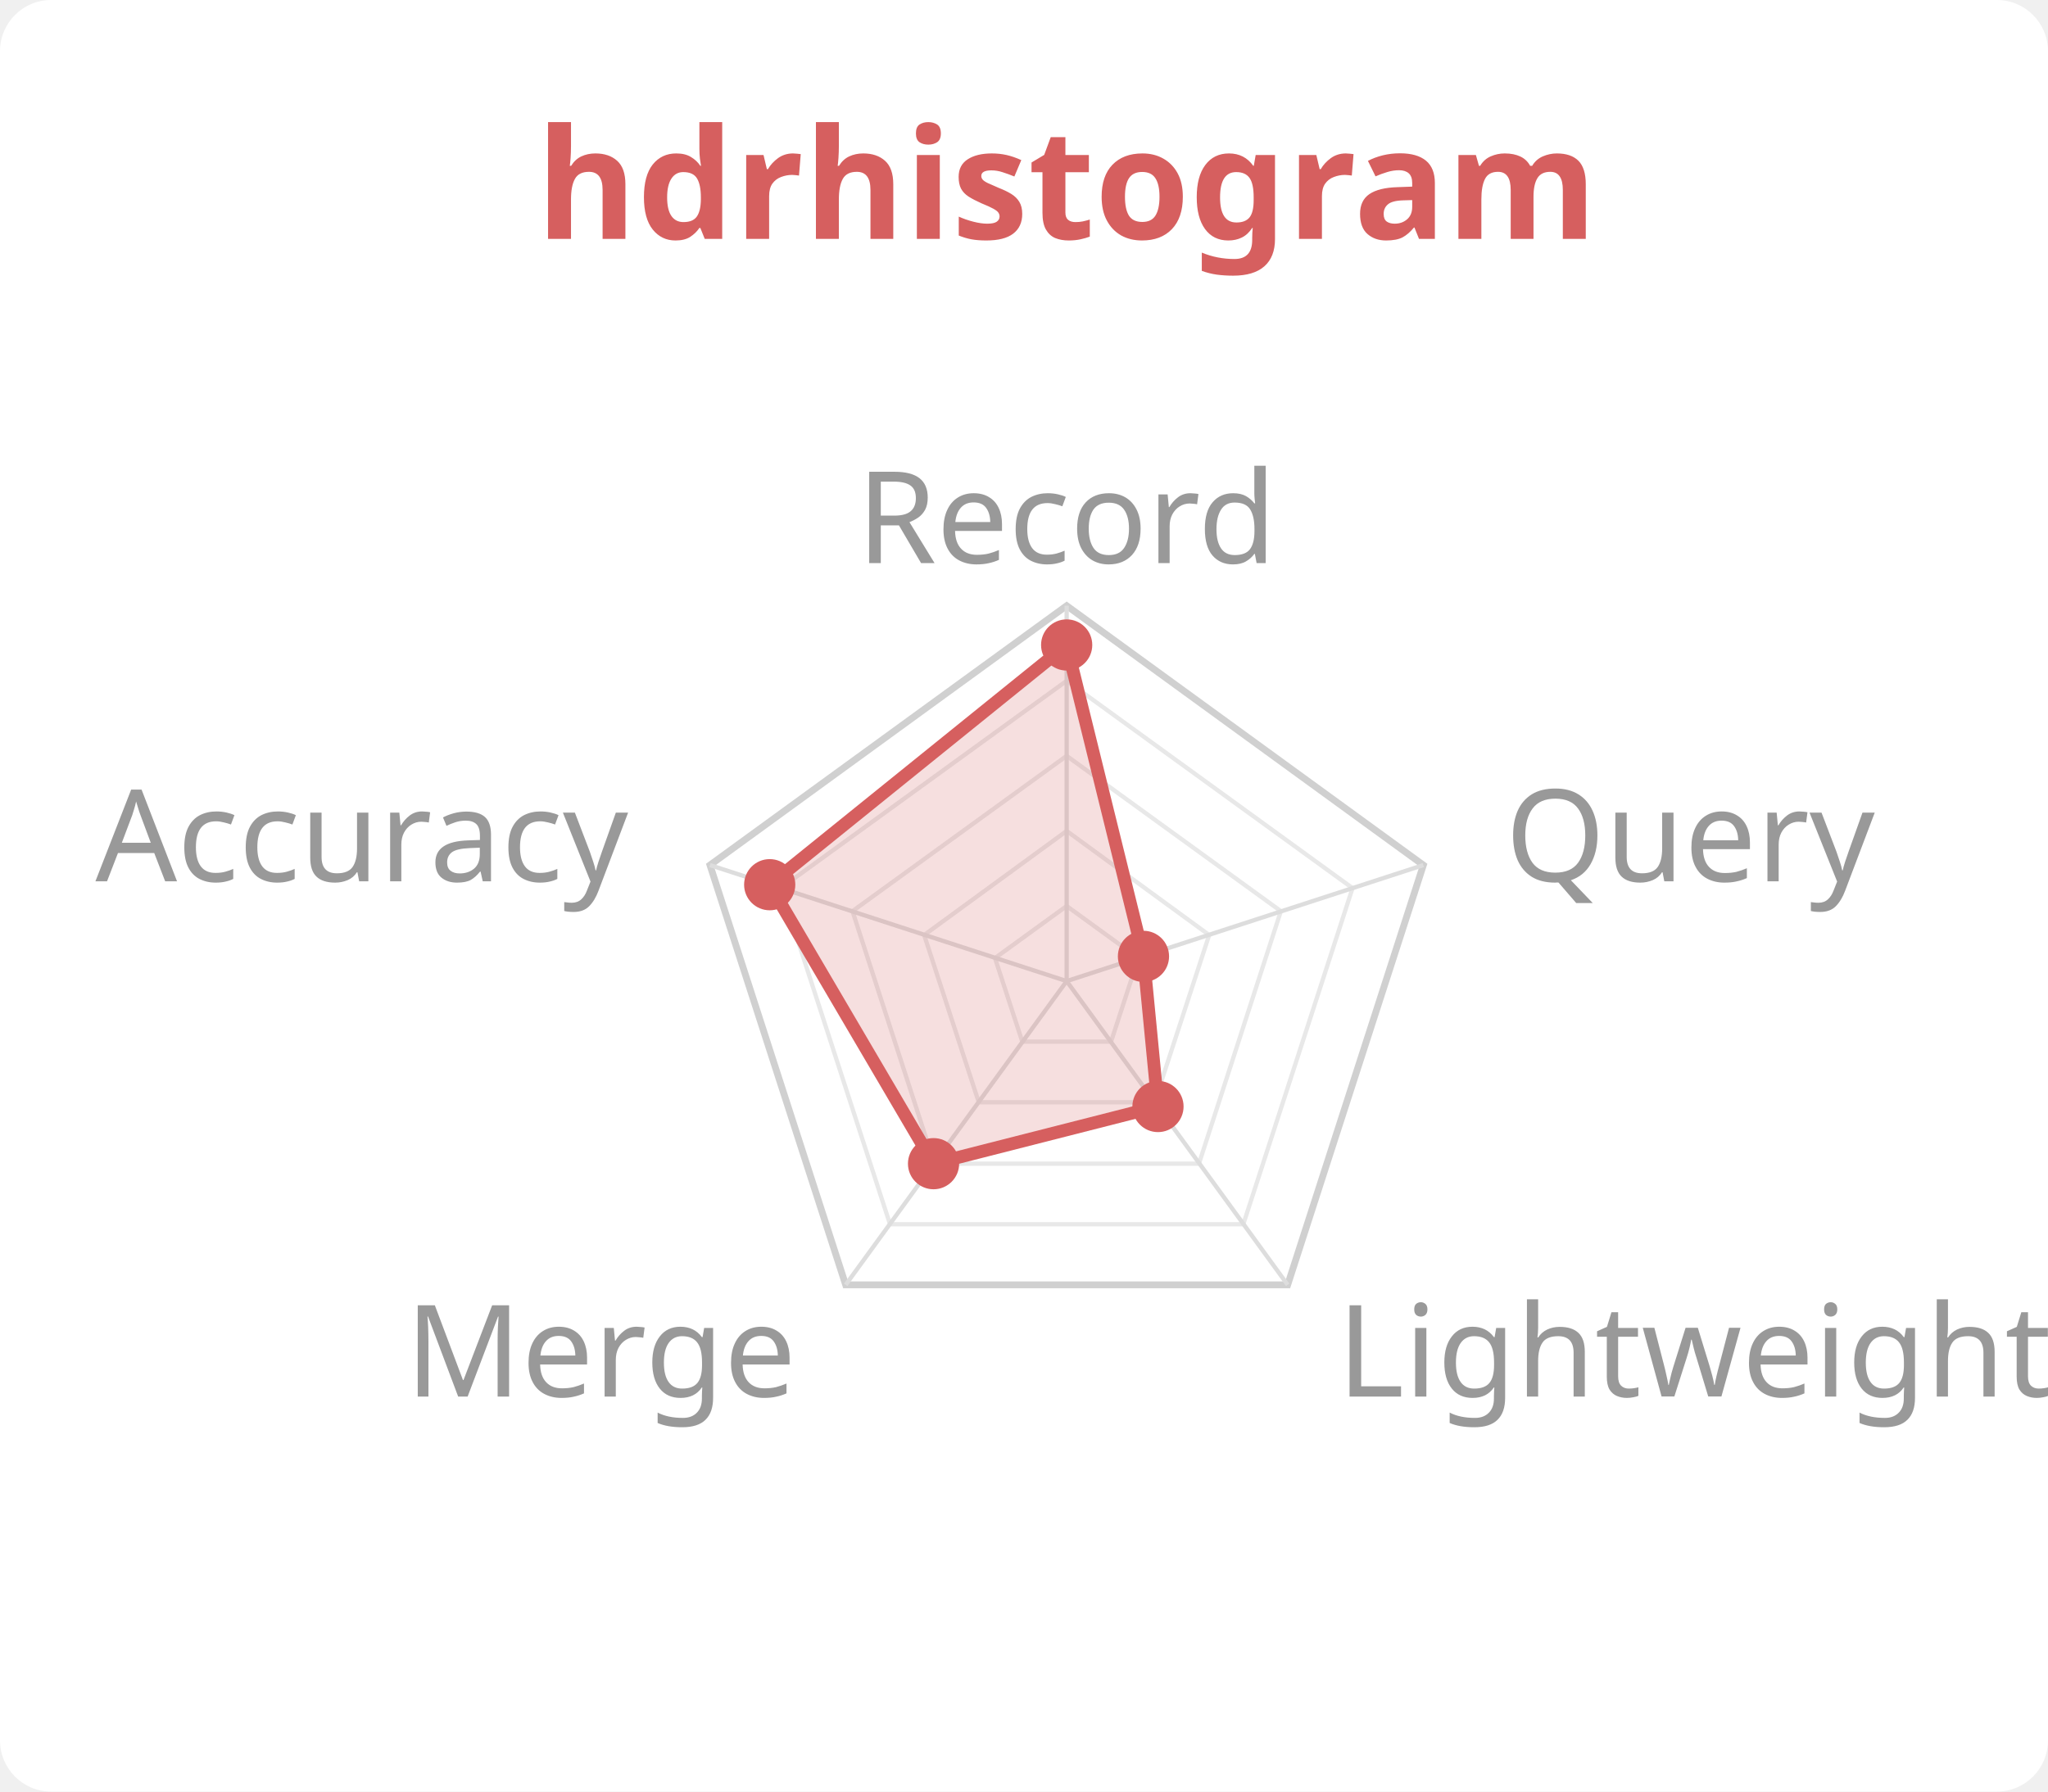
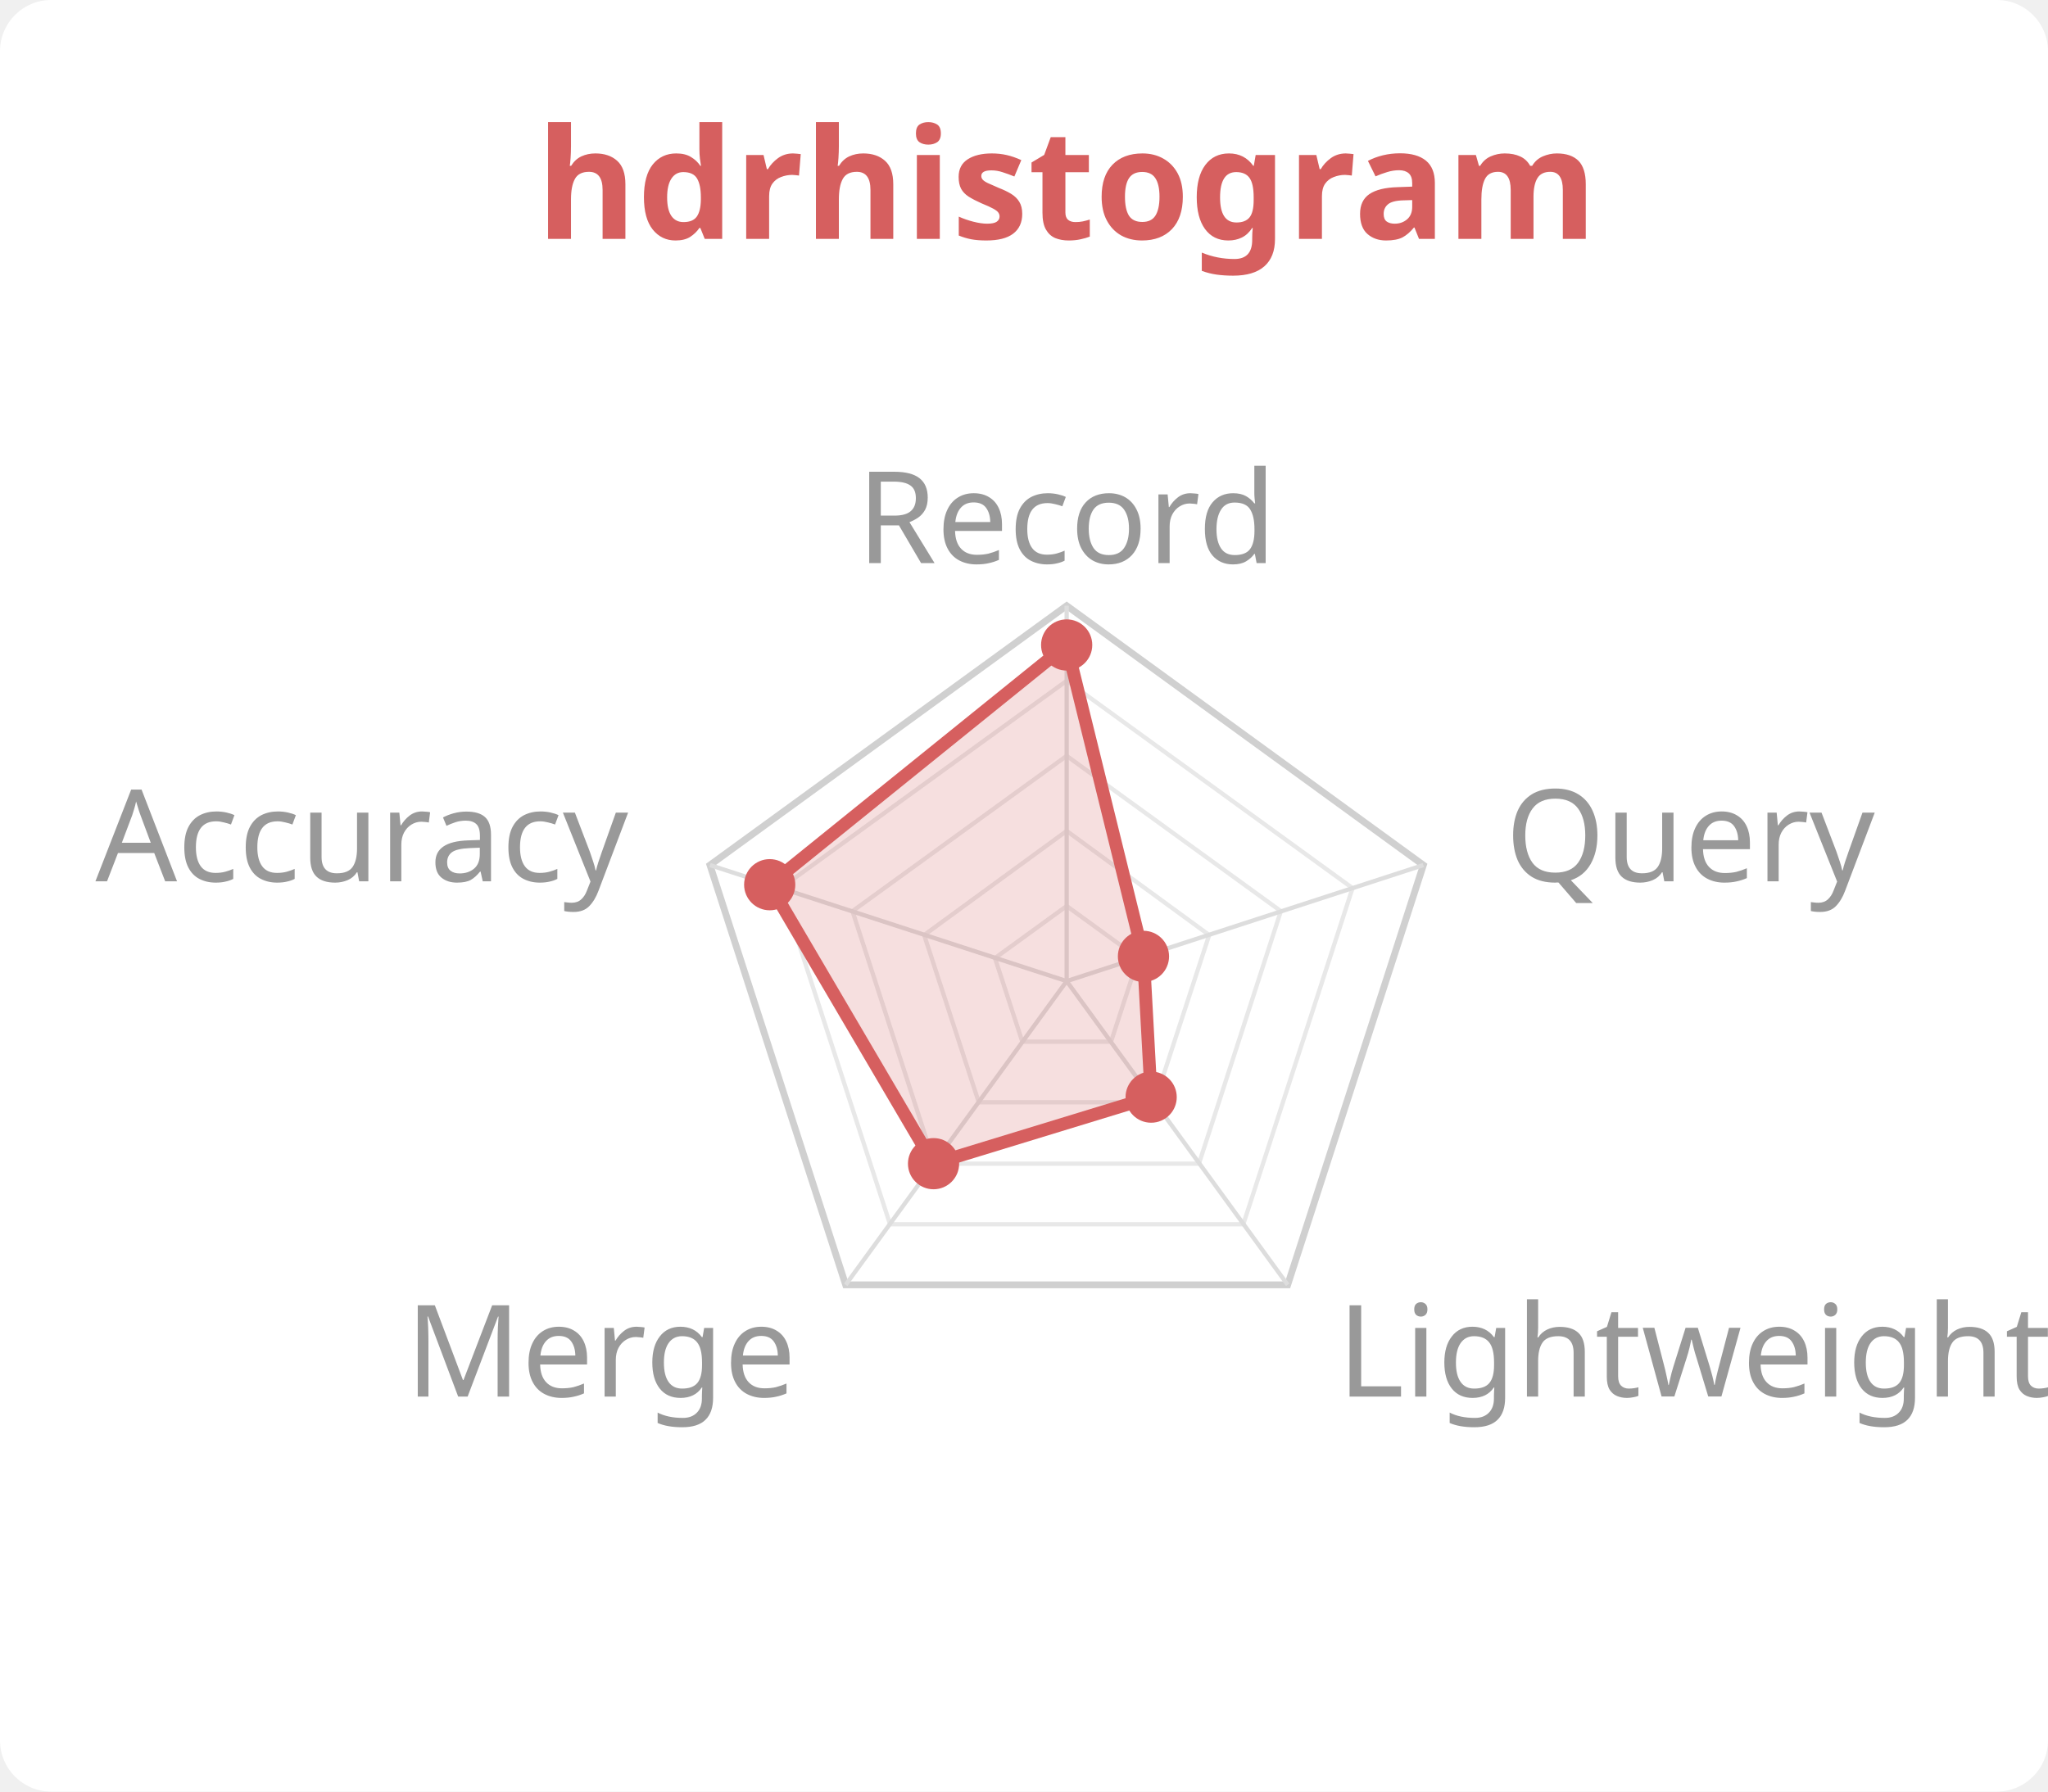
<svg xmlns="http://www.w3.org/2000/svg" viewBox="0 0 240 210" width="240" height="210">
  <rect x="0.0" y="0.0" width="240.0" height="210.0" fill="white" rx="6" />
  <text x="125.0" y="28.0" font-family="system-ui,sans-serif" font-size="18" font-weight="600" fill="#D65F5F" text-anchor="middle">hdrhistogram</text>
  <polygon points="125.0,106.2 133.4,112.3 130.2,122.1 119.8,122.1 116.6,112.3" fill="none" stroke="#e8e8e8" stroke-width="0.5" />
  <polygon points="125.0,97.4 141.7,109.6 135.3,129.2 114.7,129.2 108.3,109.6" fill="none" stroke="#e8e8e8" stroke-width="0.5" />
  <polygon points="125.0,88.6 150.1,106.8 140.5,136.4 109.5,136.4 99.9,106.8" fill="none" stroke="#e8e8e8" stroke-width="0.5" />
  <polygon points="125.0,79.8 158.5,104.1 145.7,143.5 104.3,143.5 91.5,104.1" fill="none" stroke="#e8e8e8" stroke-width="0.5" />
  <polygon points="125.0,71.0 166.8,101.4 150.9,150.6 99.1,150.6 83.2,101.4" fill="none" stroke="#d0d0d0" stroke-width="0.8" />
  <line x1="125" y1="115" x2="125.0" y2="71.0" stroke="#ddd" stroke-width="0.5" />
  <line x1="125" y1="115" x2="166.8" y2="101.4" stroke="#ddd" stroke-width="0.5" />
  <line x1="125" y1="115" x2="150.9" y2="150.6" stroke="#ddd" stroke-width="0.5" />
  <line x1="125" y1="115" x2="99.1" y2="150.6" stroke="#ddd" stroke-width="0.5" />
  <line x1="125" y1="115" x2="83.2" y2="101.4" stroke="#ddd" stroke-width="0.5" />
  <text x="125.0" y="66.0" font-family="system-ui,sans-serif" font-size="15" fill="#999" text-anchor="middle">Record</text>
  <text x="176.4" y="103.3" font-family="system-ui,sans-serif" font-size="15" fill="#999" text-anchor="start">Query</text>
  <text x="156.7" y="163.7" font-family="system-ui,sans-serif" font-size="15" fill="#999" text-anchor="start">Lightweight</text>
  <text x="93.3" y="163.7" font-family="system-ui,sans-serif" font-size="15" fill="#999" text-anchor="end">Merge</text>
  <text x="73.6" y="103.3" font-family="system-ui,sans-serif" font-size="15" fill="#999" text-anchor="end">Accuracy</text>
-   <polygon points="125.0,75.6 134.0,112.1 135.7,129.7 109.4,136.4 90.2,103.7" fill="#D65F5F" fill-opacity="0.20" stroke="#D65F5F" stroke-width="1.5" />
+   <polygon points="125.0,75.6 134.0,112.1 134.9,128.6 109.4,136.4 90.2,103.7" fill="#D65F5F" fill-opacity="0.20" stroke="#D65F5F" stroke-width="1.5" />
  <circle cx="125.0" cy="75.6" r="3" fill="#D65F5F" />
  <circle cx="134.0" cy="112.1" r="3" fill="#D65F5F" />
-   <circle cx="135.7" cy="129.7" r="3" fill="#D65F5F" />
+   <circle cx="134.9" cy="128.6" r="3" fill="#D65F5F" />
  <circle cx="109.4" cy="136.4" r="3" fill="#D65F5F" />
  <circle cx="90.2" cy="103.7" r="3" fill="#D65F5F" />
</svg>
